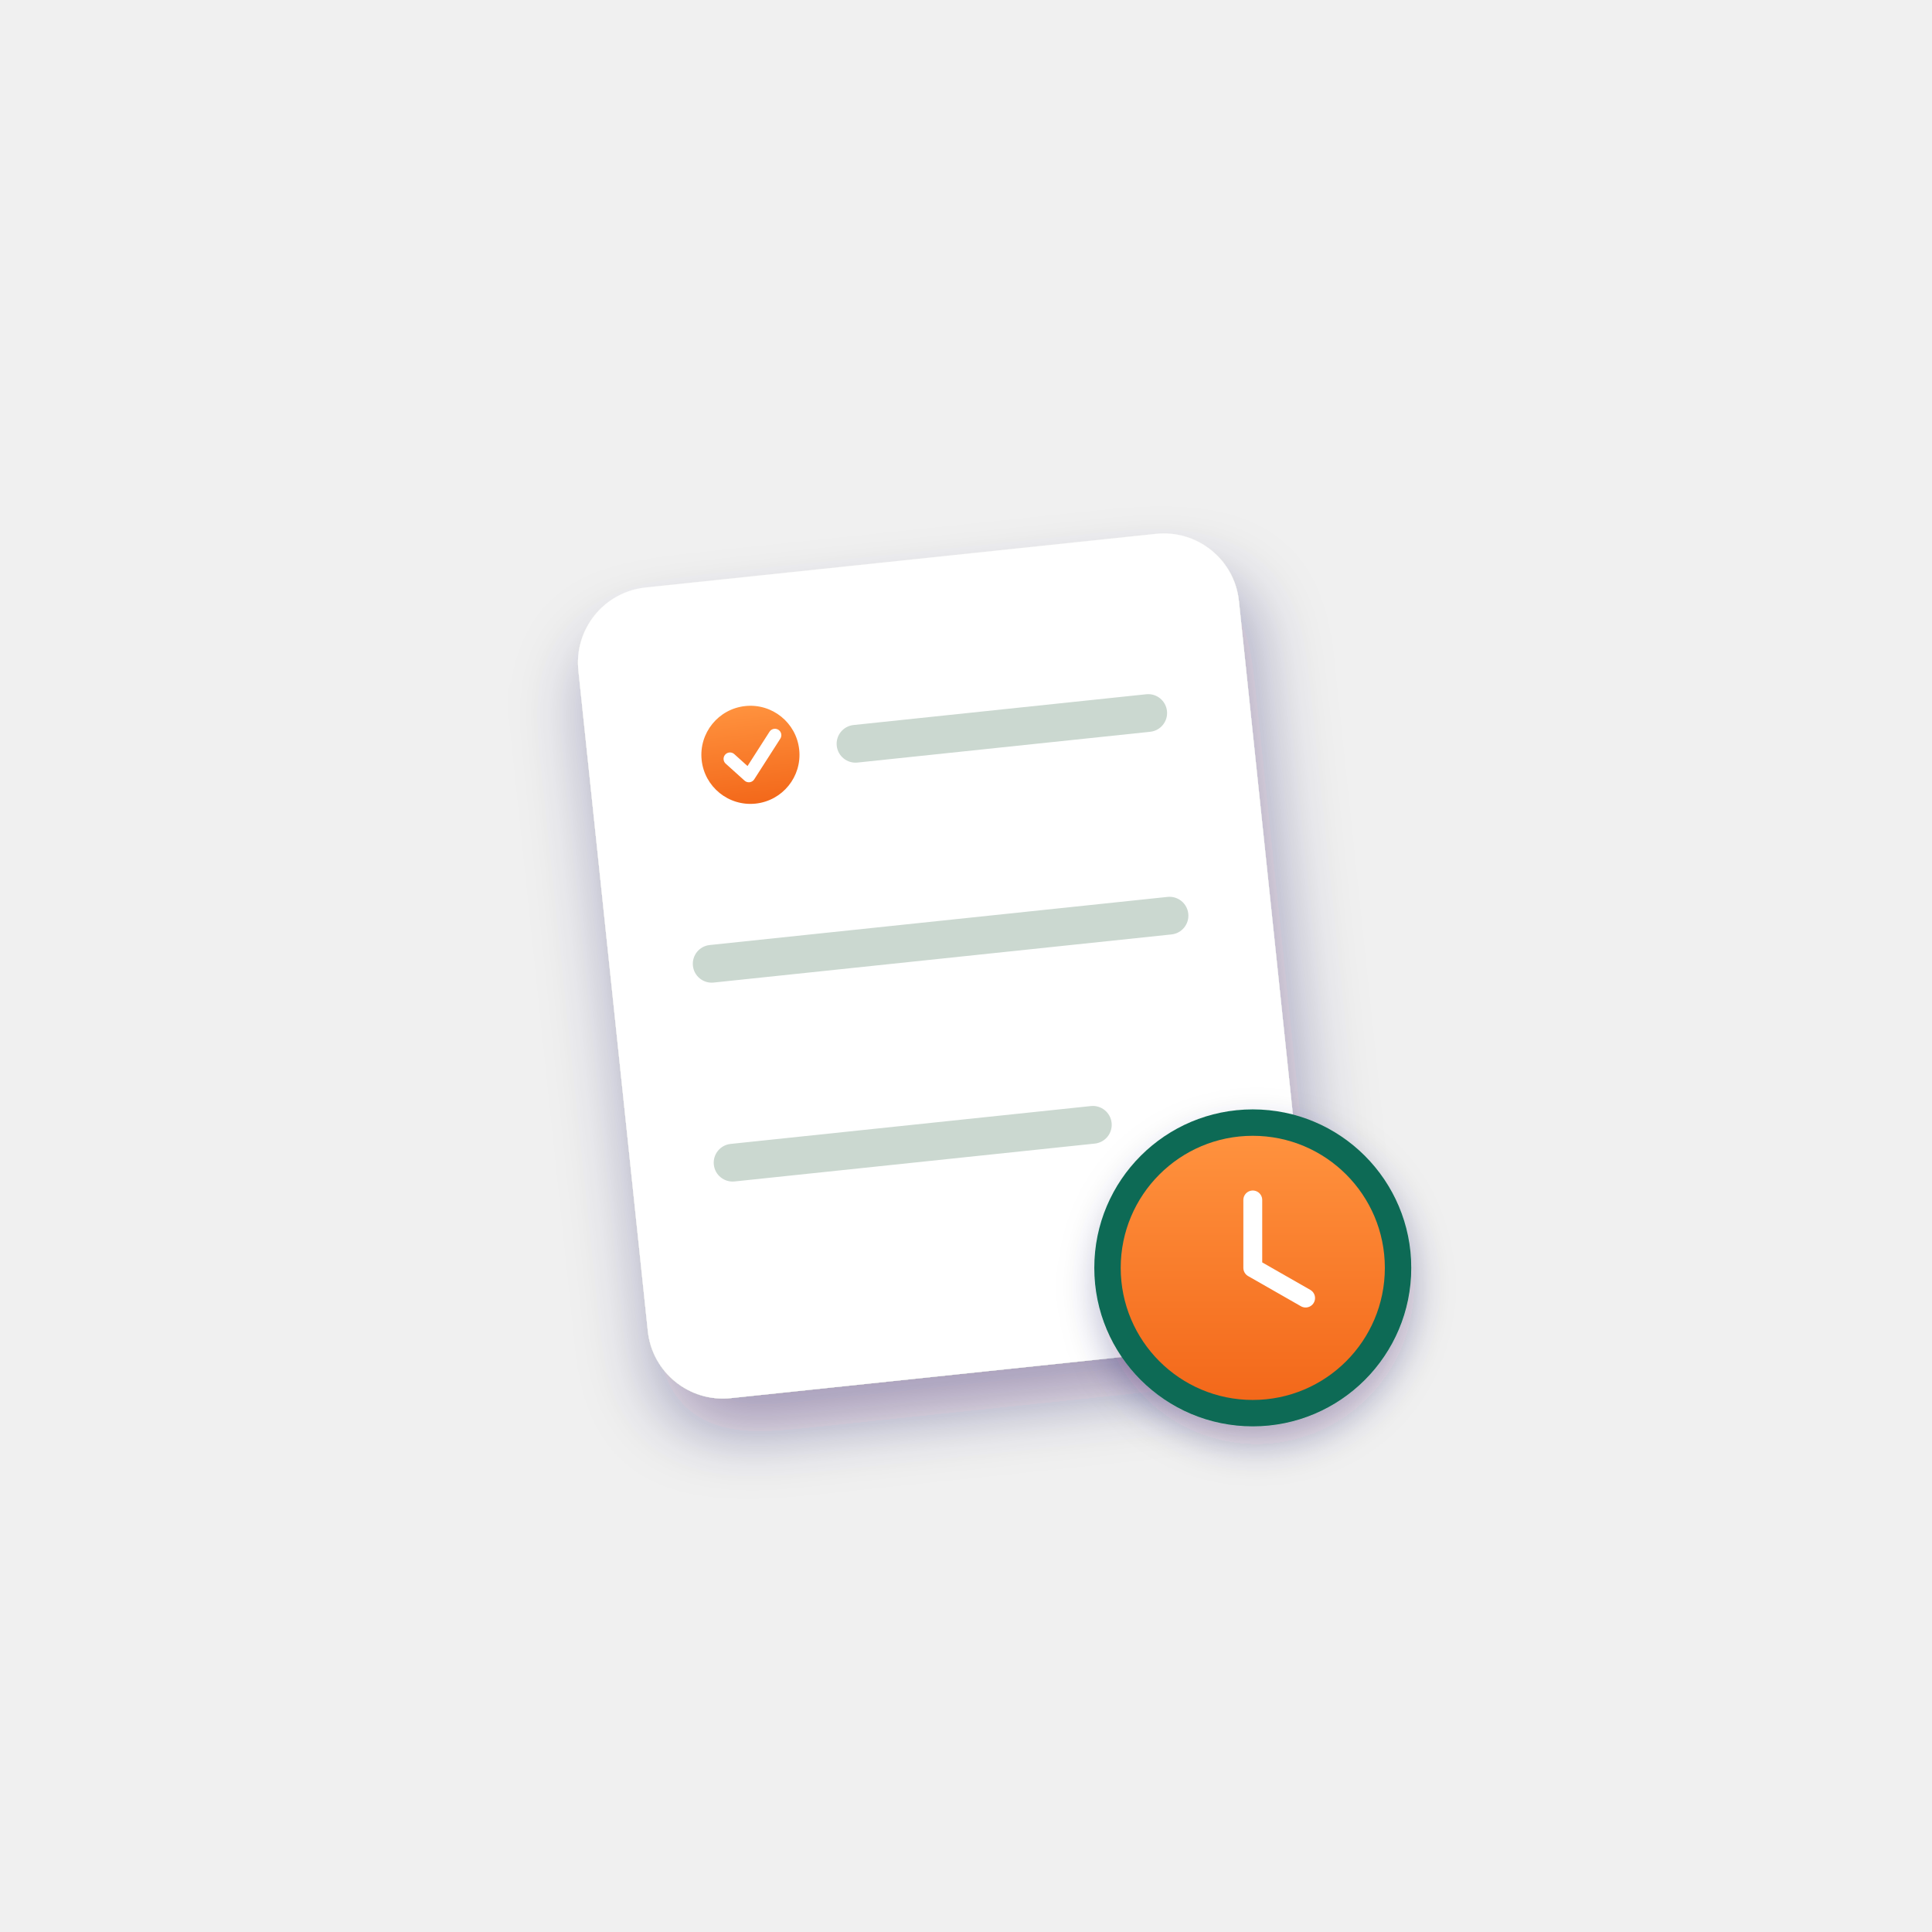
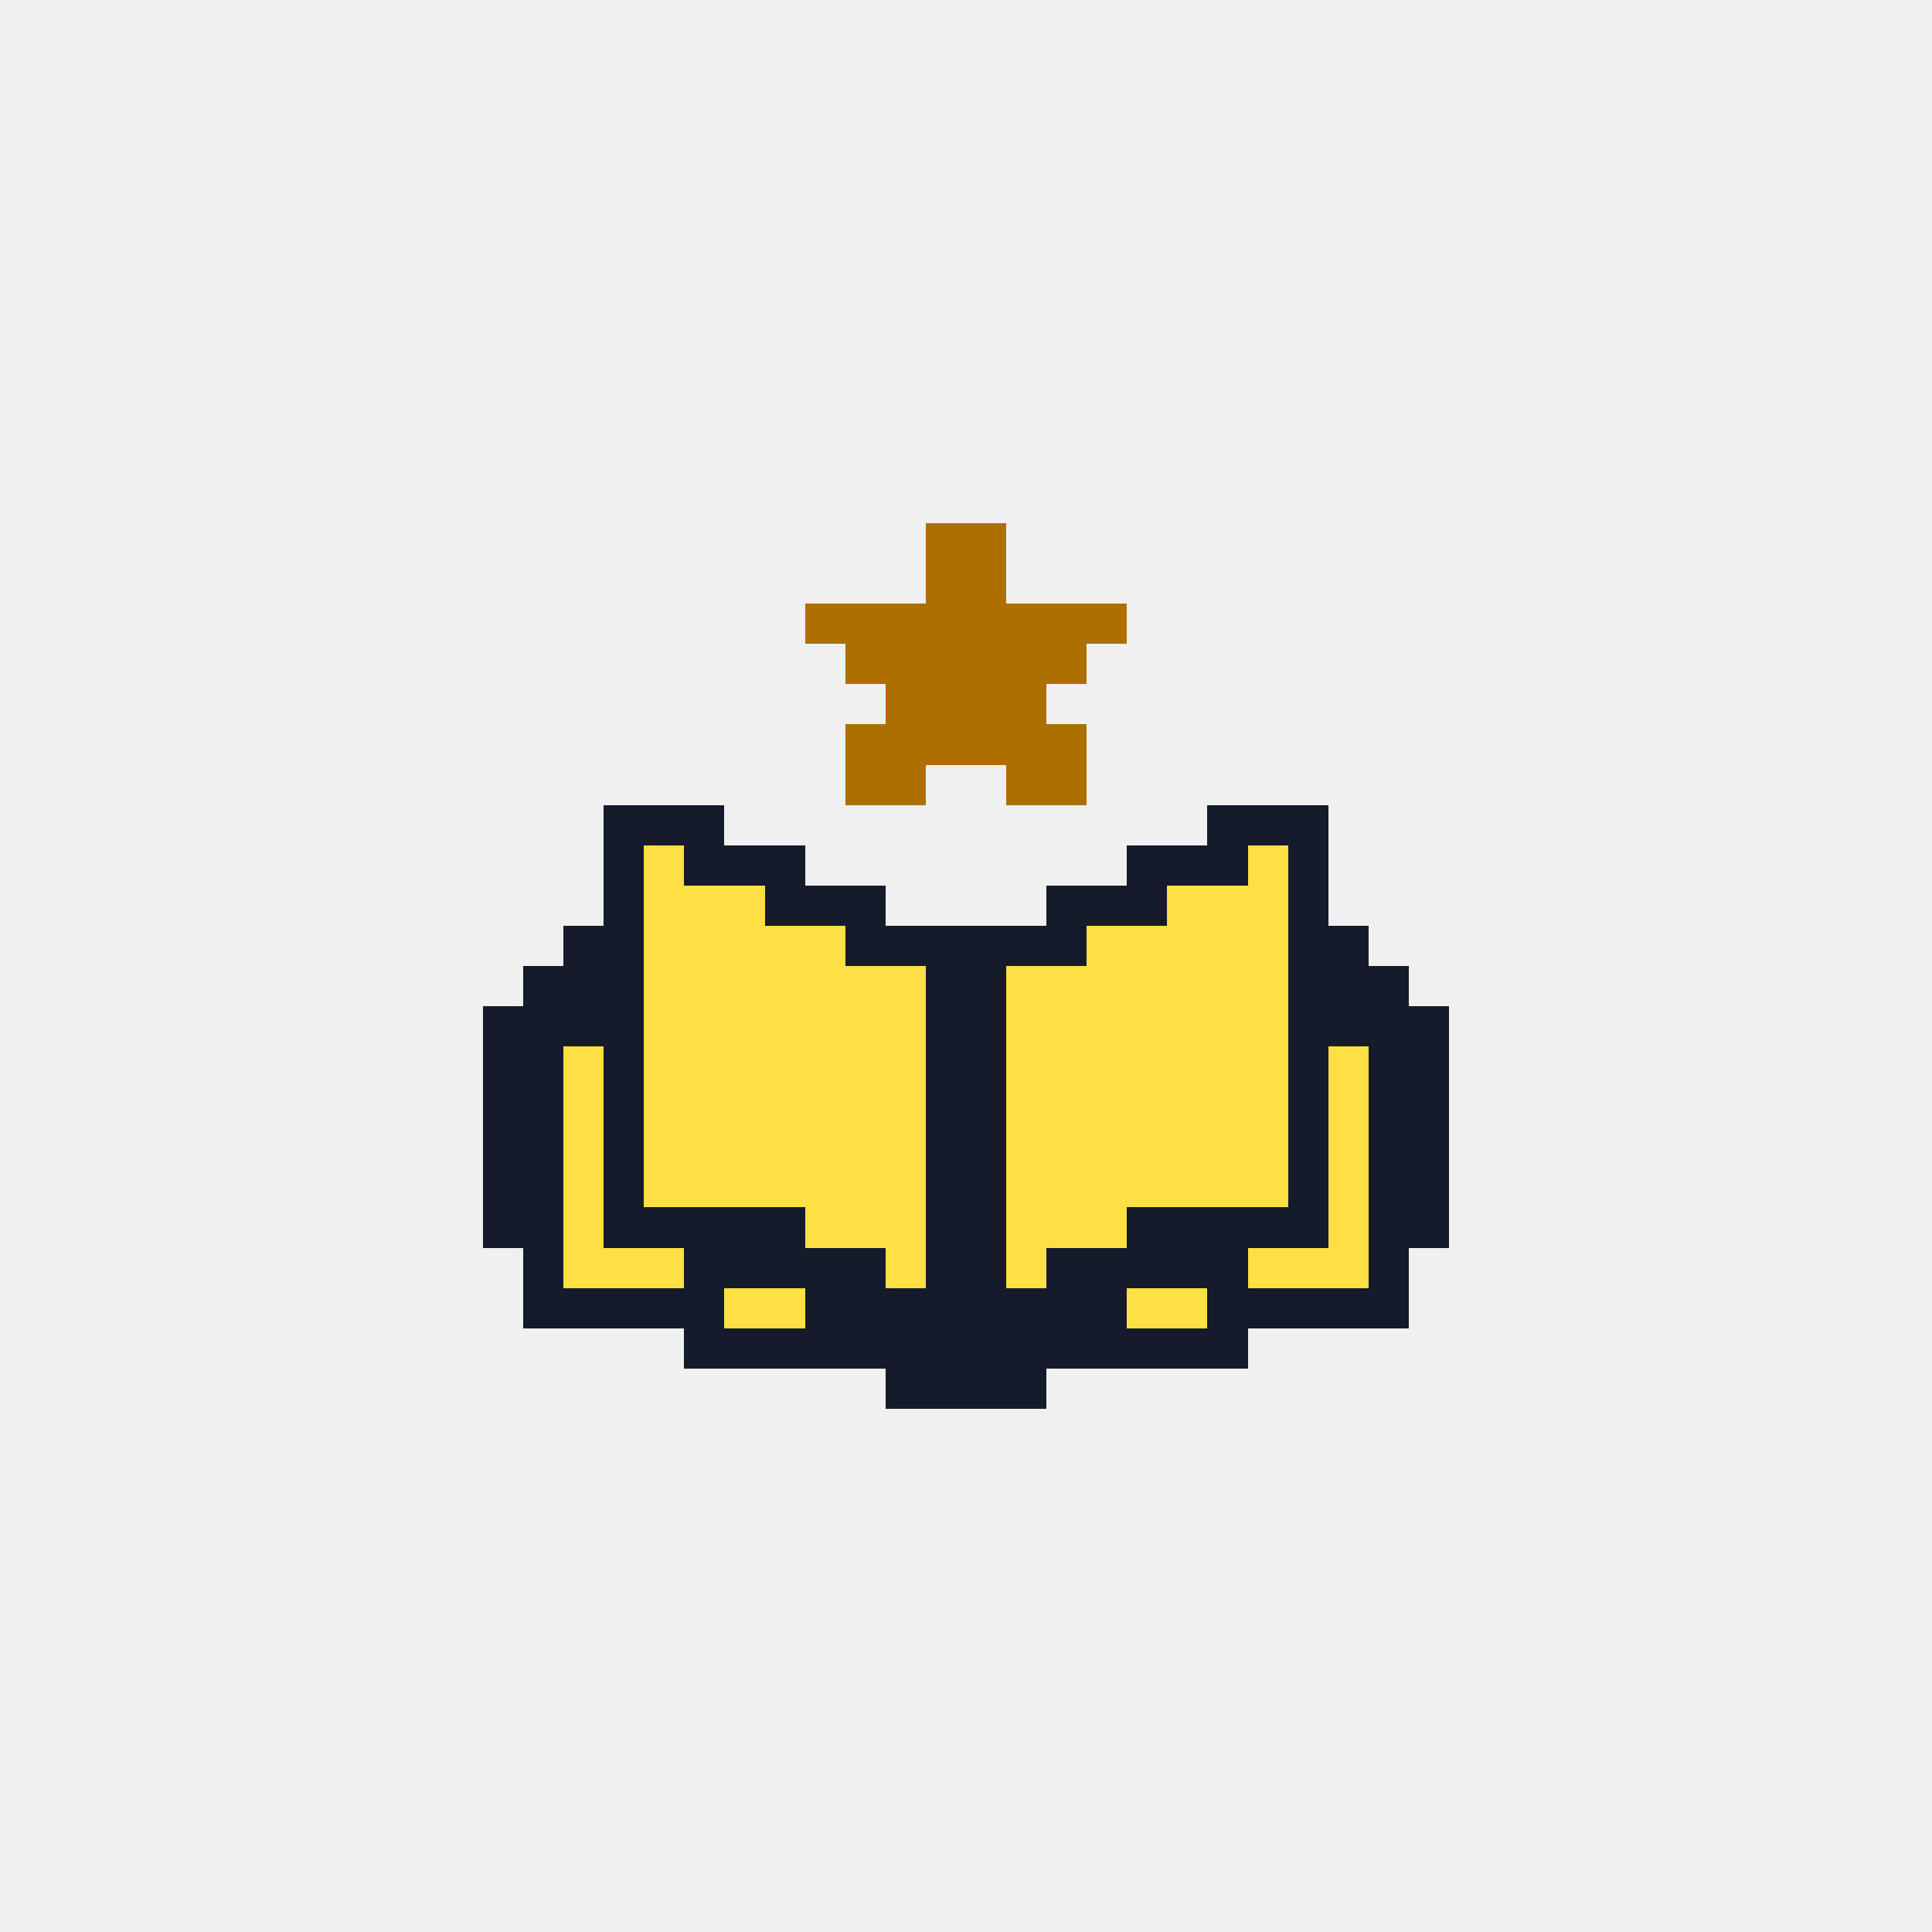
- <svg xmlns="http://www.w3.org/2000/svg" viewBox="0 0 512 512" width="512" height="512">
-   <defs>
-     <linearGradient id="orange" x1="0" y1="0" x2="0" y2="1">
-       <stop offset="0" stop-color="#FF923E" />
-       <stop offset="1" stop-color="#F3681A" />
-     </linearGradient>
-     <filter id="paperShadow" x="-40%" y="-40%" width="180%" height="180%">
-       <feDropShadow dx="2" dy="10" stdDeviation="9" flood-color="#160F55" flood-opacity="0.35" />
-     </filter>
-     <filter id="badgeShadow" x="-60%" y="-60%" width="220%" height="220%">
-       <feDropShadow dx="1" dy="5" stdDeviation="5" flood-color="#160F55" flood-opacity="0.30" />
-     </filter>
-     <g id="paper">
-       <g transform="rotate(-6 250 256)">
-         <rect x="162" y="148" width="176" height="216" rx="20" fill="#FFFFFF" filter="url(#paperShadow)" />
-         <circle cx="205" cy="195" r="13" fill="url(#orange)" />
-         <path d="M 199.5 195.5 L 204 200.5 L 212 190.5" fill="none" stroke="#FFFFFF" stroke-width="3.4" stroke-linecap="round" stroke-linejoin="round" />
-         <rect x="228" y="190" width="88" height="10" rx="5" fill="#CBD8D0" />
-         <rect x="184" y="244" width="132" height="10" rx="5" fill="#CBD8D0" />
-         <rect x="184" y="297" width="106" height="10" rx="5" fill="#CBD8D0" />
-       </g>
-     </g>
-     <g id="badge">
-       <circle cx="332" cy="336" r="42" fill="#0F6B54" filter="url(#badgeShadow)" />
-       <circle cx="332" cy="336" r="35" fill="url(#orange)" />
-       <path d="M 332 318 L 332 336 L 346 344" fill="none" stroke="#FFFFFF" stroke-width="5" stroke-linecap="round" stroke-linejoin="round" />
-     </g>
-   </defs>
-   <use href="#paper" />
-   <use href="#badge" />
+ <svg xmlns="http://www.w3.org/2000/svg" viewBox="0 0 108 108" shape-rendering="crispEdges">
+   <path d="M31.5 51.75L76.5 51.75L76.5 54L78.75 54L78.75 56.25L81 56.25L81 69.75L78.75 69.75L78.75 74.25L69.75 74.25L69.75 76.5L58.5 76.5L58.5 78.75L49.5 78.75L49.5 76.5L38.25 76.5L38.25 74.25L29.25 74.25L29.25 69.75L27 69.75L27 56.25L29.25 56.25L29.25 54L31.5 54Z" fill="#151B2B" />
+   <path d="M31.5 58.5L36 58.5L36 69.75L42.75 69.75L42.75 72L47.25 72L47.25 74.25L40.5 74.25L40.5 72L31.5 72Z" fill="#FFE044" />
+   <path d="M76.5 58.5L72 58.5L72 69.75L65.25 69.75L65.25 72L60.75 72L60.75 74.25L67.5 74.25L67.5 72L76.5 72Z" fill="#FFE044" />
+   <path d="M33.75 45L40.5 45L40.5 47.25L45 47.25L45 49.5L49.5 49.5L49.5 51.75L54 51.75L54 76.5L49.5 76.5L49.5 74.25L45 74.25L45 72L38.25 72L38.25 69.75L33.75 69.75Z" fill="#151B2B" />
+   <path d="M74.25 45L67.5 45L67.5 47.25L63 47.25L63 49.5L58.5 49.5L58.5 51.75L54 51.75L54 76.5L58.5 76.5L58.5 74.25L63 74.25L63 72L69.75 72L69.75 69.75L74.25 69.75Z" fill="#151B2B" />
+   <path d="M36 47.25L38.25 47.25L38.25 49.5L42.75 49.5L42.75 51.75L47.25 51.75L47.25 54L51.75 54L51.75 72L49.5 72L49.5 69.75L45 69.75L45 67.5L36 67.5Z" fill="#FFE044" />
+   <path d="M72 47.25L69.75 47.25L69.75 49.5L65.25 49.5L65.25 51.75L60.75 51.75L60.75 54L56.25 54L56.25 72L58.5 72L58.5 69.75L63 69.75L63 67.5L72 67.5Z" fill="#FFE044" />
+   <path d="M51.75 29.25L56.25 29.25L56.25 33.75L63 33.75L63 36L60.75 36L60.75 38.25L58.5 38.25L58.5 40.5L60.75 40.5L60.75 45L56.25 45L56.25 42.75L51.75 42.75L51.75 45L47.25 45L47.25 40.5L49.5 40.5L49.5 38.25L47.25 38.25L47.25 36L45 36L45 33.75L51.75 33.75Z" fill="#AD7000" />
</svg>
